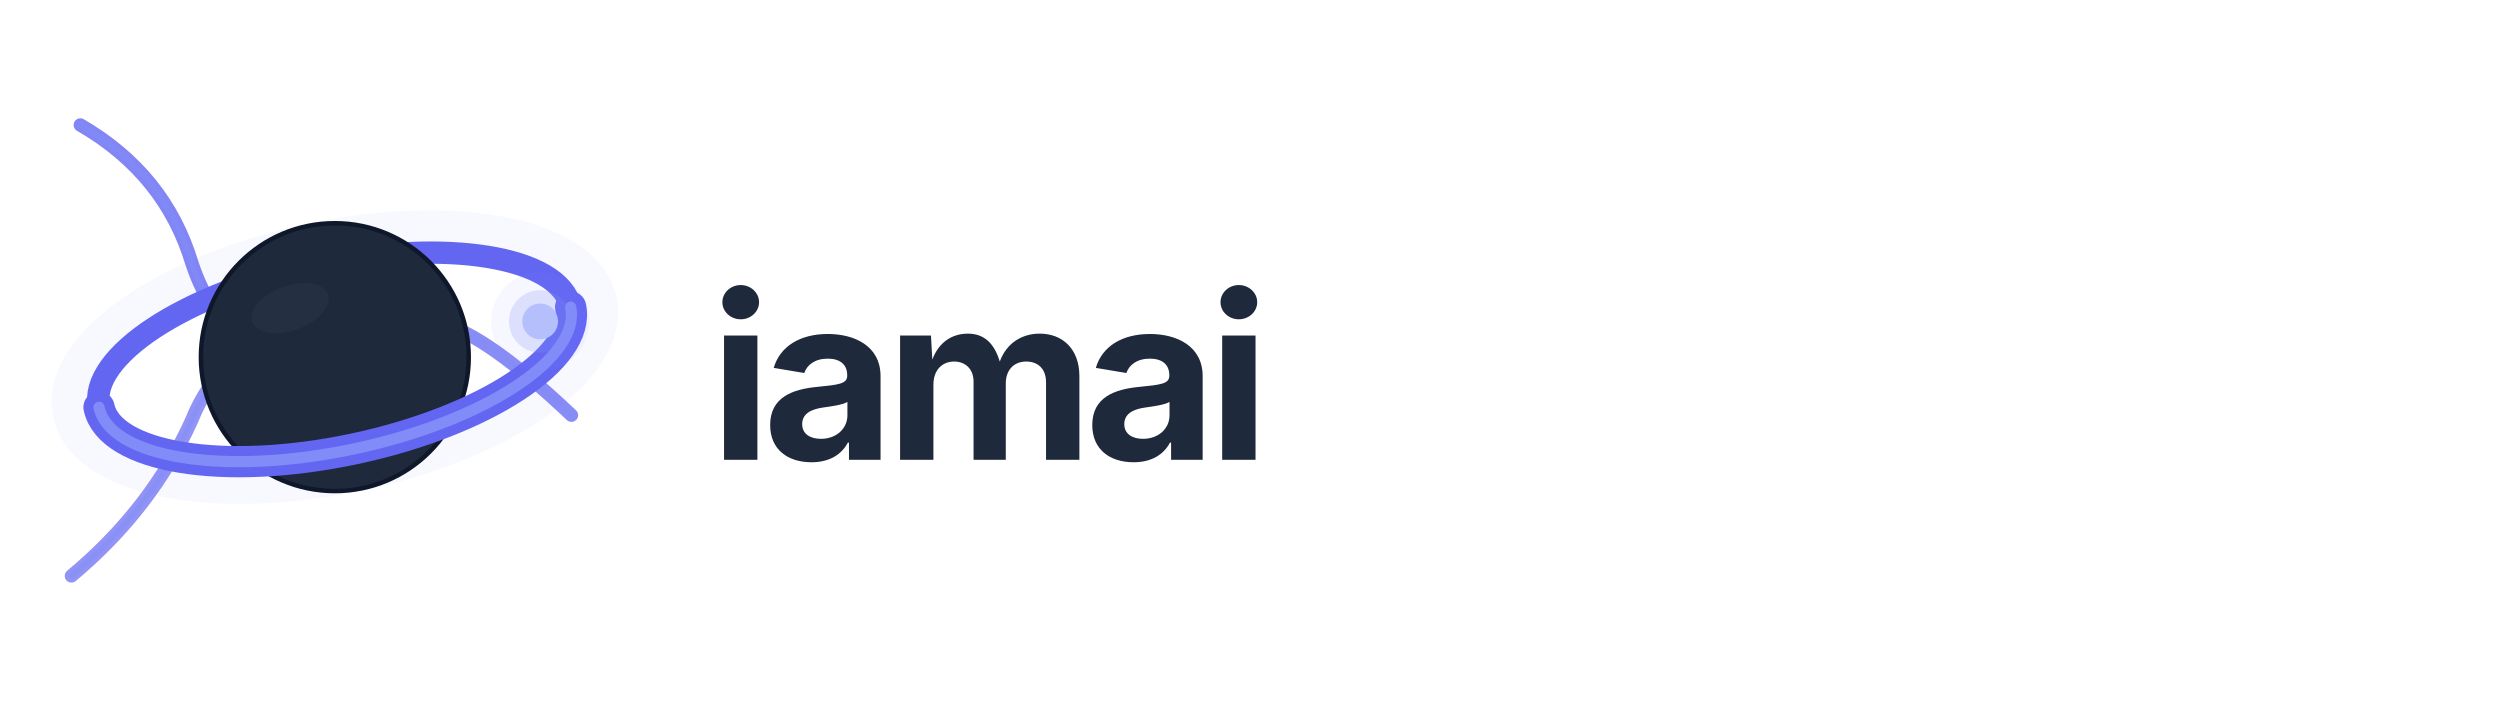
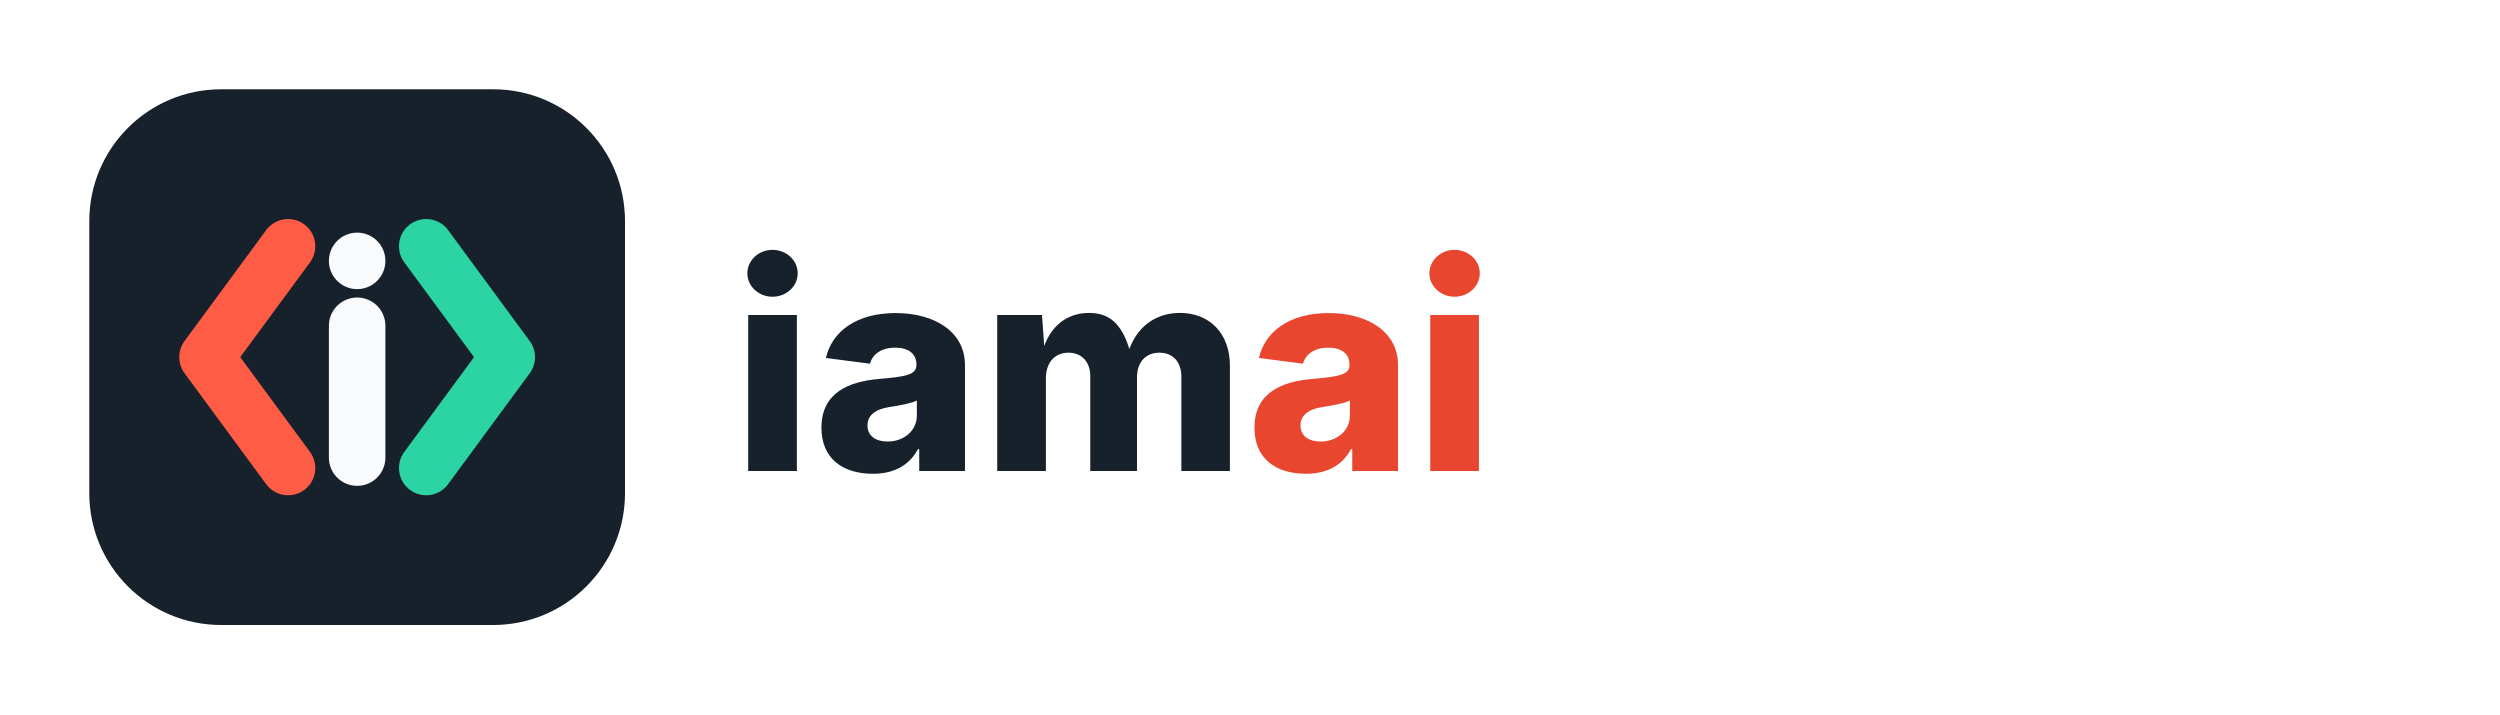
<svg xmlns="http://www.w3.org/2000/svg" viewBox="0 0 1120 320" role="img" aria-labelledby="title desc">
-   <ellipse cx="150" cy="160" rx="118" ry="50" fill="none" stroke="#818cf8" stroke-width="22" opacity="0.06" transform="rotate(-12 150 160)" />
-   <path d="M36 56 Q74 78 86 118 Q94 142 110 152" fill="none" stroke="#6366f1" stroke-width="6" stroke-linecap="round" opacity="0.8" />
-   <path d="M36 56 Q74 78 86 118 Q94 142 110 152" fill="none" stroke="#818cf8" stroke-width="2.5" stroke-linecap="round" opacity="0.6" />
-   <path d="M32 258 Q68 228 86 188 Q94 168 110 158" fill="none" stroke="#6366f1" stroke-width="6" stroke-linecap="round" opacity="0.7" />
-   <path d="M32 258 Q68 228 86 188 Q94 168 110 158" fill="none" stroke="#818cf8" stroke-width="2.5" stroke-linecap="round" opacity="0.5" />
-   <path d="M256 186 Q218 150 198 145 Q180 142 174 155" fill="none" stroke="#6366f1" stroke-width="6" stroke-linecap="round" opacity="0.75" />
-   <path d="M256 186 Q218 150 198 145 Q180 142 174 155" fill="none" stroke="#818cf8" stroke-width="2.5" stroke-linecap="round" opacity="0.55" />
-   <path d="M42 160 A108 42 0 0 1 258 160" fill="none" stroke="#6366f1" stroke-width="10" stroke-linecap="round" transform="rotate(-12 150 160)" />
-   <circle cx="150" cy="160" r="60" fill="#1e293b" />
-   <circle cx="150" cy="160" r="60" fill="none" stroke="#0f172a" stroke-width="2" />
-   <path d="M42 160 A108 42 0 0 0 258 160" fill="none" stroke="#6366f1" stroke-width="14" stroke-linecap="round" transform="rotate(-12 150 160)" />
-   <path d="M42 160 A108 42 0 0 0 258 160" fill="none" stroke="#818cf8" stroke-width="5" stroke-linecap="round" transform="rotate(-12 150 160)" />
-   <circle cx="242" cy="144" r="8" fill="#c7d2fe" />
-   <circle cx="242" cy="144" r="14" fill="#818cf8" opacity="0.22" />
-   <circle cx="242" cy="144" r="22" fill="#818cf8" opacity="0.07" />
-   <ellipse cx="130" cy="138" rx="18" ry="10" fill="#334155" opacity="0.3" transform="rotate(-20 130 138)" />
-   <text x="318" y="206" fill="#1e293b" font-family="Inter, ui-sans-serif, system-ui, -apple-system, BlinkMacSystemFont, 'Segoe UI', sans-serif" font-size="102" font-weight="720" letter-spacing="-4">iamai</text>
+   <g transform="translate(40 40) scale(.46875)">
+     <rect x="0" y="0" width="512" height="512" rx="126" fill="#17212b" />
+     <path d="M190 150 112 256l78 106" fill="none" stroke="#ff5c45" stroke-width="52" stroke-linecap="round" stroke-linejoin="round" />
+     <path d="m322 150 78 106-78 106" fill="none" stroke="#2dd4a3" stroke-width="52" stroke-linecap="round" stroke-linejoin="round" />
+     <circle cx="256" cy="164" r="27" fill="#f8fafc" />
+     <path d="M256 226v126" fill="none" stroke="#f8fafc" stroke-width="54" stroke-linecap="round" />
+   </g>
+   <text x="328" y="211" fill="#17212b" font-family="Inter, ui-sans-serif, system-ui, -apple-system, BlinkMacSystemFont, 'Segoe UI', sans-serif" font-size="128" font-weight="760" letter-spacing="0">iam<tspan fill="#e8462f">ai</tspan>
+   </text>
</svg>
